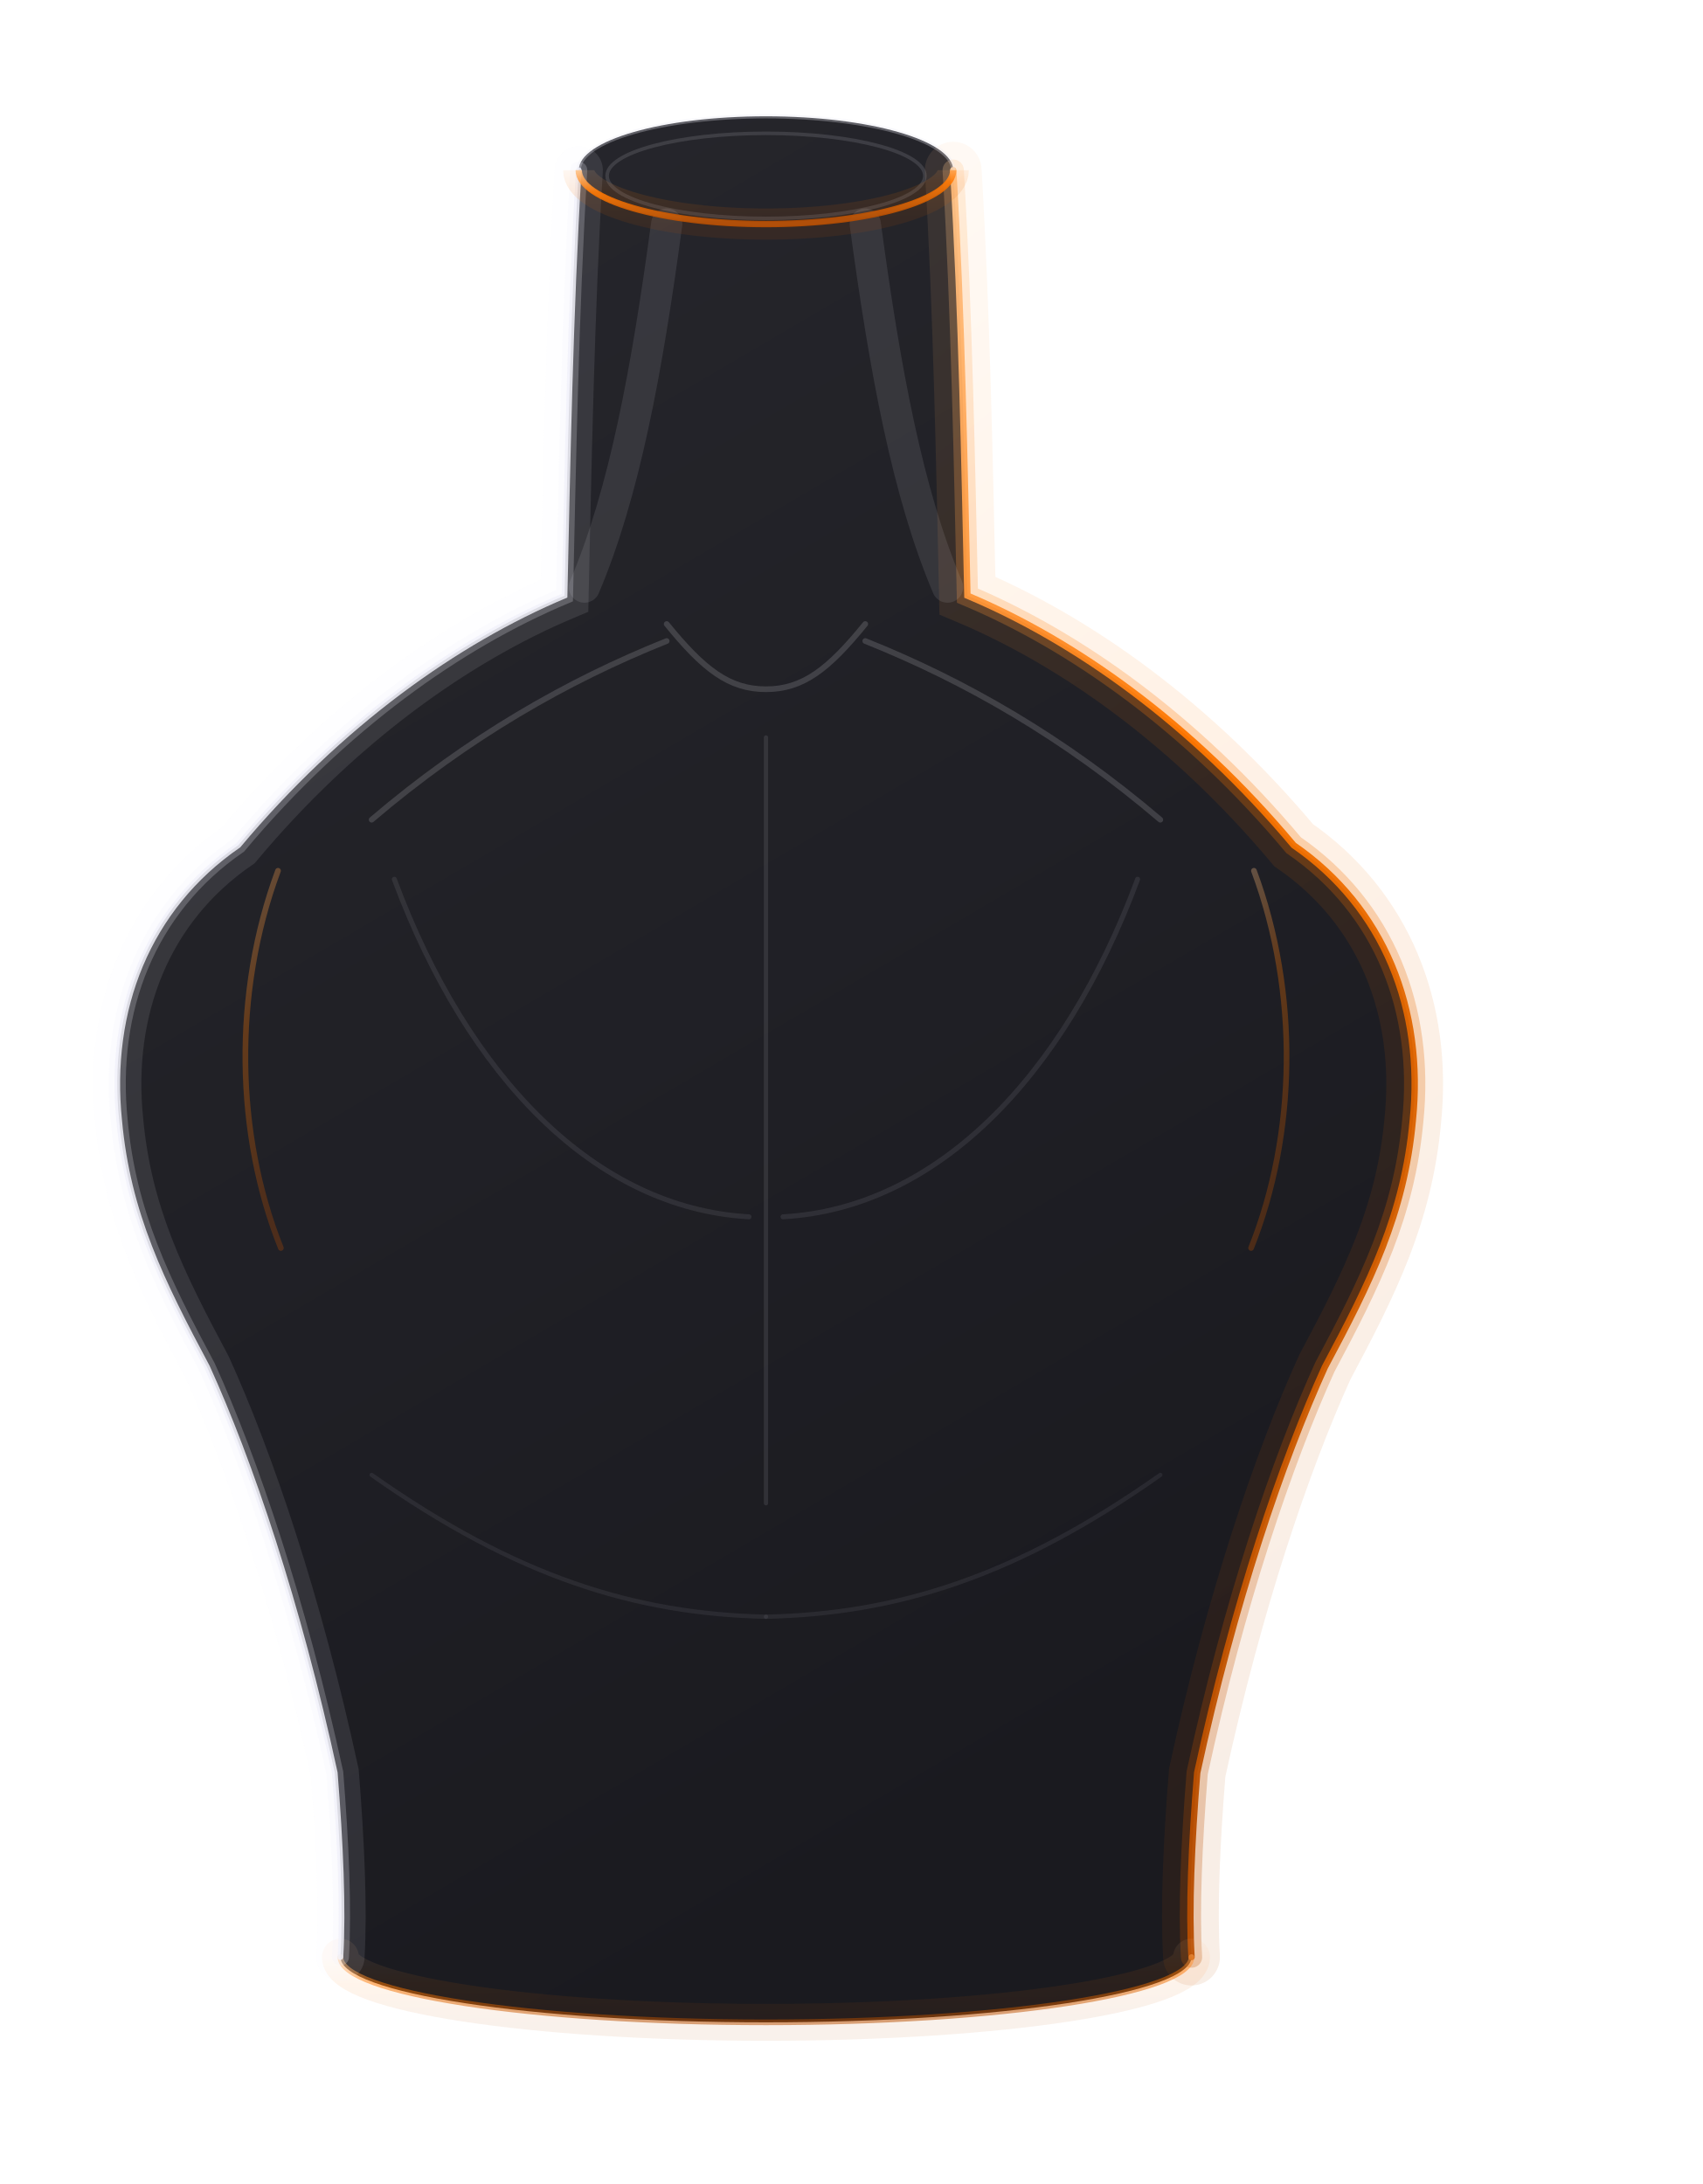
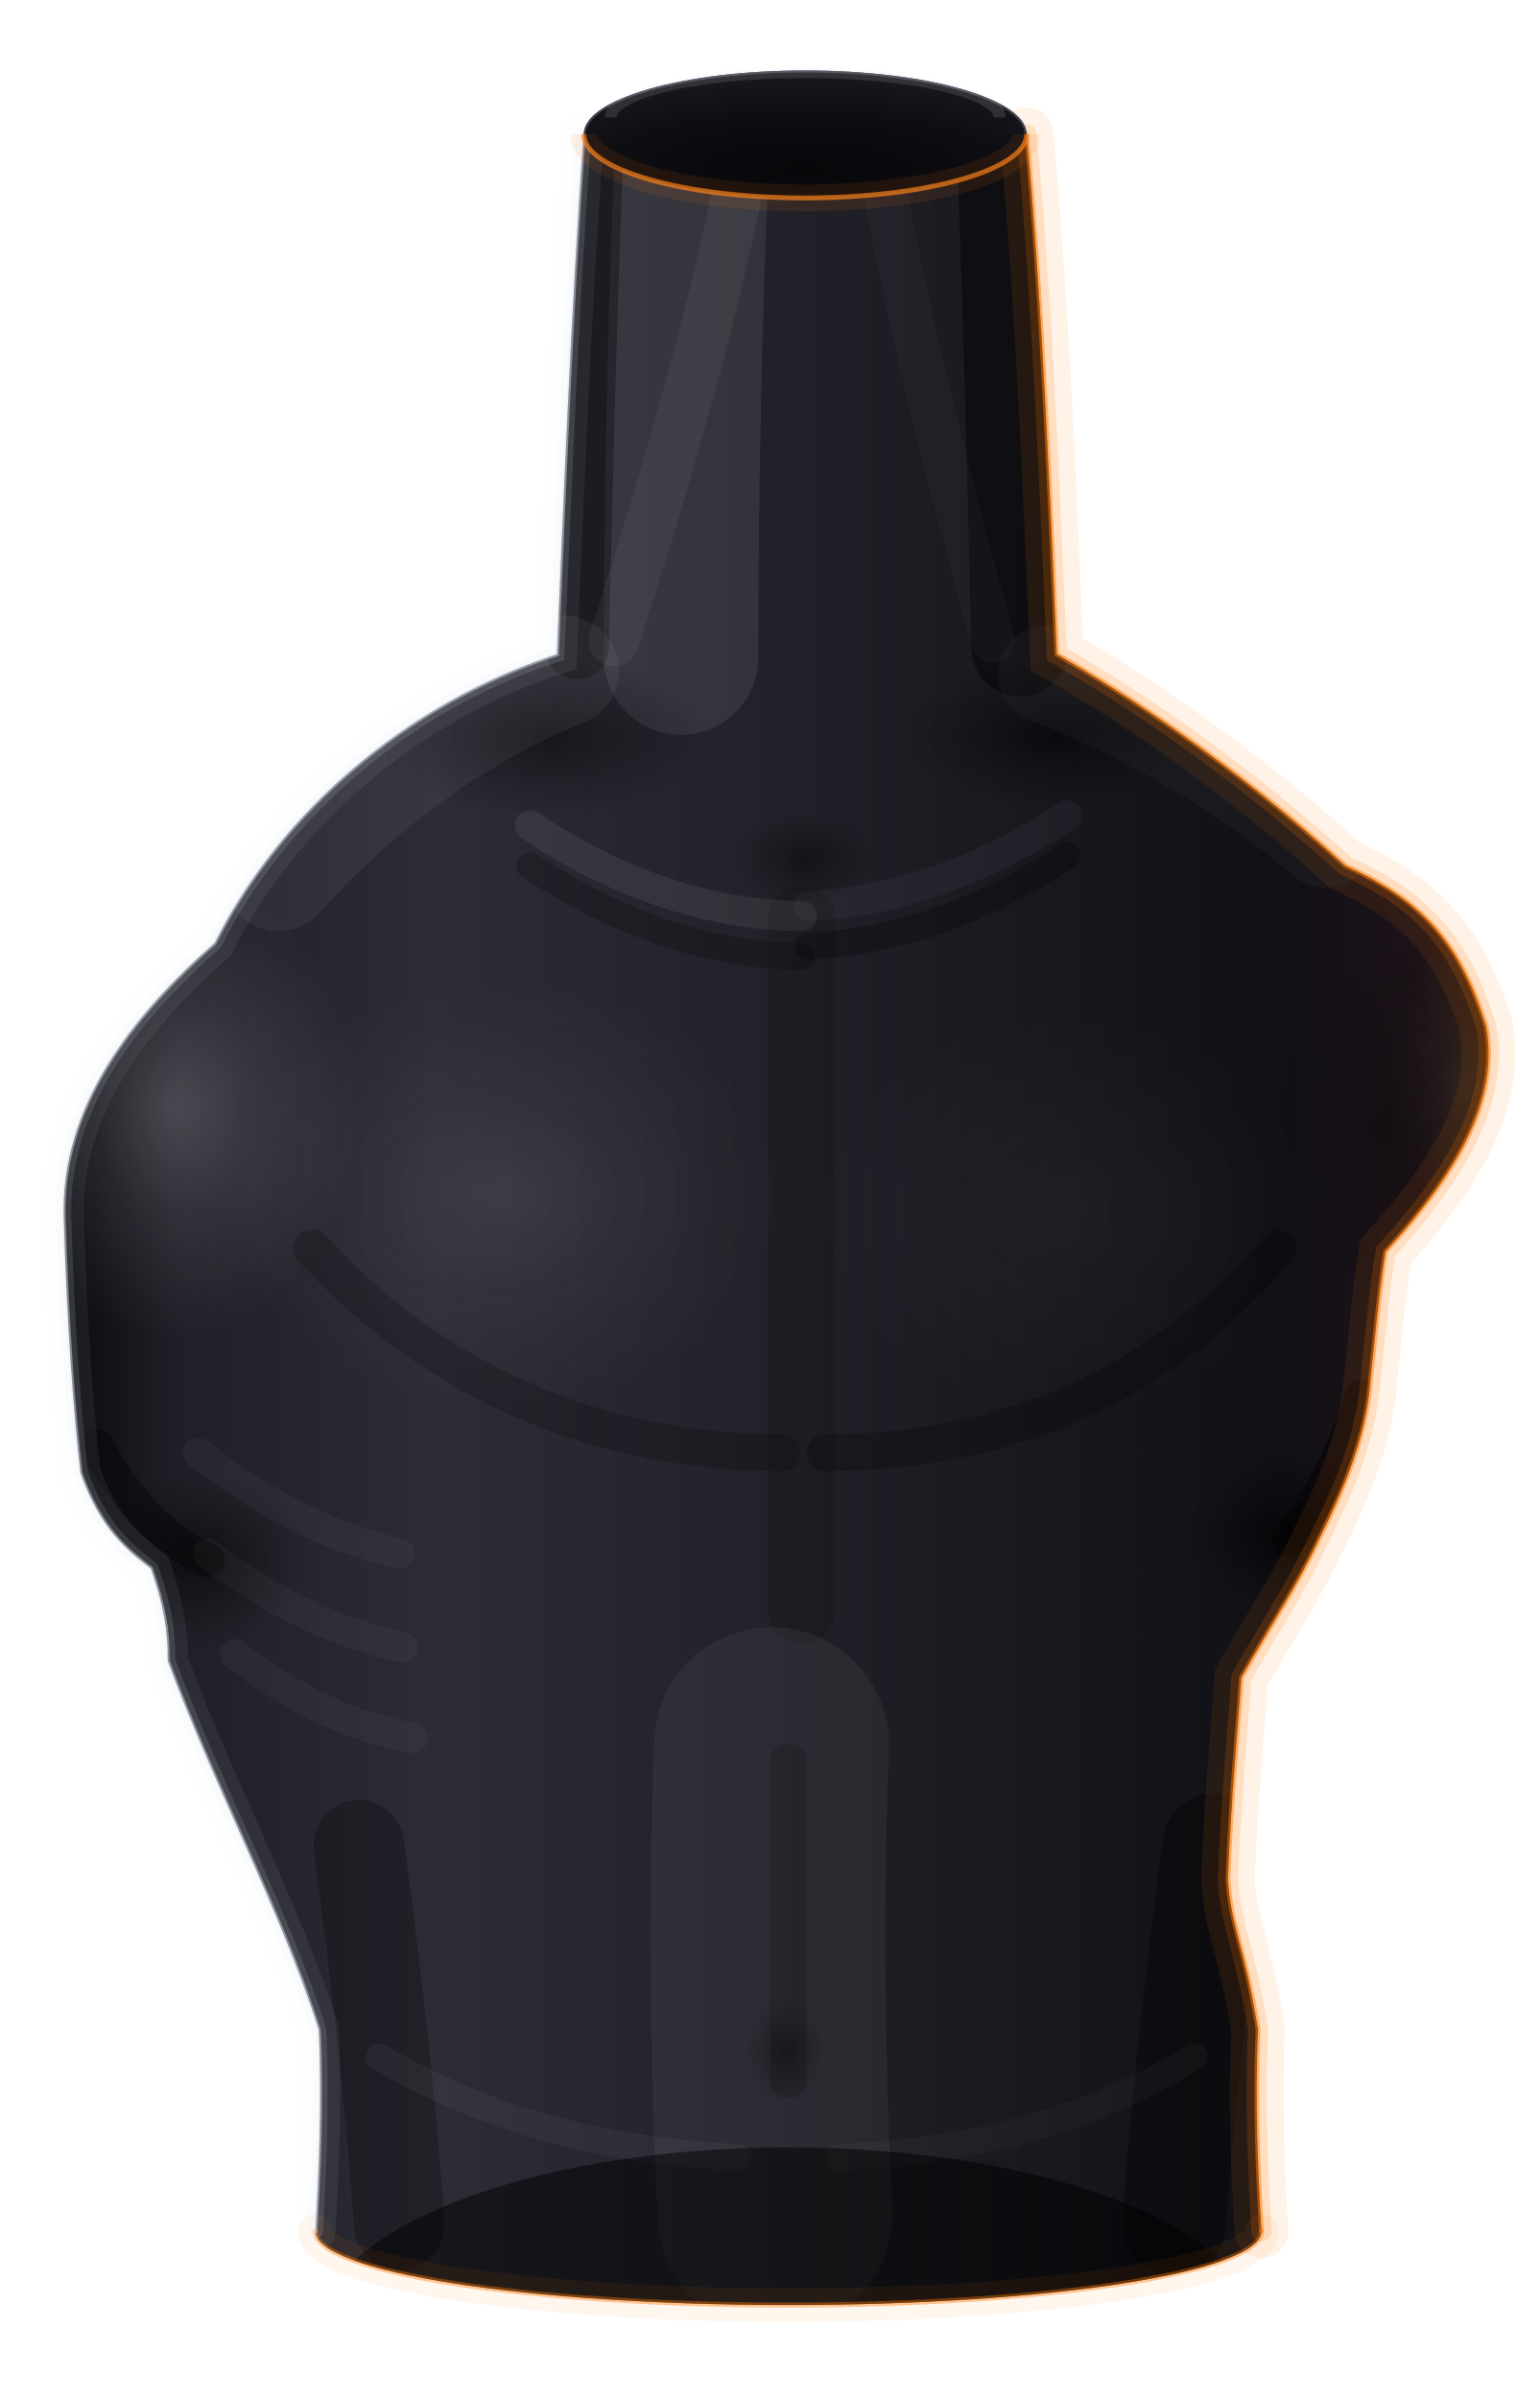
- <svg xmlns="http://www.w3.org/2000/svg" viewBox="0 0 1200 1540" width="1200" height="1540">
+ <svg xmlns="http://www.w3.org/2000/svg" viewBox="0 0 918 1430" width="918" height="1430">
  <defs>
-     <linearGradient id="vazio" x1="0" y1="0" x2="0.4" y2="1">
-       <stop offset="0" stop-color="#17171E" />
-       <stop offset="0.55" stop-color="#101016" />
-       <stop offset="1" stop-color="#0A0A0F" />
+     <linearGradient id="cilindro" gradientUnits="userSpaceOnUse" x1="38" y1="0" x2="886" y2="0">
+       <stop offset="0" stop-color="#0B0B10" />
+       <stop offset="0.08" stop-color="#1F1F27" />
+       <stop offset="0.26" stop-color="#2C2C36" />
+       <stop offset="0.42" stop-color="#25252E" />
+       <stop offset="0.64" stop-color="#1A1A21" />
+       <stop offset="0.85" stop-color="#101016" />
+       <stop offset="0.95" stop-color="#1D1319" />
+       <stop offset="1" stop-color="#2E1C11" />
    </linearGradient>
-     <linearGradient id="brasa" x1="0" y1="0" x2="0.2" y2="1">
-       <stop offset="0" stop-color="#FFC58C" />
-       <stop offset="0.4" stop-color="#FF7700" />
-       <stop offset="1" stop-color="#B84E00" />
-     </linearGradient>
-     <path id="silhueta" d="M408 120       C 402 220 400 330 398 420       C 322 452 240 510 168 596       C 104 640 76 712 84 790       C 90 856 114 904 146 964       C 176 1030 210 1130 236 1250       C 240 1300 242 1346 240 1380       A 300 46 0 0 0 840 1380       C 838 1346 840 1300 844 1250       C 870 1130 904 1030 934 964       C 966 904 990 856 996 790       C 1004 712 976 640 912 596       C 840 510 758 452 682 420       C 680 330 678 220 672 120       A 132 38 0 0 0 408 120 Z" />
+     <radialGradient id="realce">
+       <stop offset="0" stop-color="#F2F2FA" stop-opacity="0.9" />
+       <stop offset="0.45" stop-color="#F2F2FA" stop-opacity="0.4" />
+       <stop offset="1" stop-color="#F2F2FA" stop-opacity="0" />
+     </radialGradient>
+     <radialGradient id="sombra">
+       <stop offset="0" stop-color="#000000" stop-opacity="0.9" />
+       <stop offset="0.5" stop-color="#000000" stop-opacity="0.4" />
+       <stop offset="1" stop-color="#000000" stop-opacity="0" />
+     </radialGradient>
+     <radialGradient id="oco" cx="0.5" cy="0.78" r="0.8">
+       <stop offset="0" stop-color="#07070A" />
+       <stop offset="0.55" stop-color="#0D0D12" />
+       <stop offset="1" stop-color="#1A1A21" />
+     </radialGradient>
+     <path id="silhueta" d="M348 80       C 340 190 336 300 332 390       C 240 420 166 486 128 562       C 78 606 36 660 38 726       C 40 792 44 844 48 878       C 60 912 76 924 90 935       C 98 958 100 972 100 990       C 128 1066 168 1140 190 1210       C 192 1252 190 1296 188 1330       A 282 44 0 0 0 752 1330       C 750 1296 748 1252 750 1210       C 742 1160 734 1150 732 1120       C 734 1070 738 1030 740 1000       C 758 968 774 944 786 918       C 800 890 812 862 816 832       C 820 796 822 770 826 746       C 868 700 894 656 886 612       C 870 560 846 536 802 516       C 736 456 672 414 630 390       C 626 300 622 190 612 80       A 132 38 0 0 0 348 80 Z" />
    <clipPath id="corpo">
      <use href="#silhueta" />
    </clipPath>
-     <path id="ladoD" d="M672 120 C 678 220 680 330 682 420       C 758 452 840 510 912 596 C 976 640 1004 712 996 790       C 990 856 966 904 934 964 C 904 1030 870 1130 844 1250       C 840 1300 838 1346 840 1380" />
-     <path id="ladoE" d="M408 120 C 402 220 400 330 398 420       C 322 452 240 510 168 596 C 104 640 76 712 84 790       C 90 856 114 904 146 964 C 176 1030 210 1130 236 1250       C 240 1300 242 1346 240 1380" />
-     <path id="base" d="M240 1380 A 300 46 0 0 0 840 1380" />
+     <path id="ladoD" d="M612 80 C 622 190 626 300 630 390       C 672 414 736 456 802 516 C 846 536 870 560 886 612       C 894 656 868 700 826 746 C 822 770 820 796 816 832       C 812 862 800 890 786 918 C 774 944 758 968 740 1000       C 738 1030 734 1070 732 1120 C 734 1150 742 1160 750 1210       C 748 1252 750 1296 752 1330" />
+     <path id="ladoE" d="M348 80 C 340 190 336 300 332 390       C 240 420 166 486 128 562 C 78 606 36 660 38 726       C 40 792 44 844 48 878 C 60 912 76 924 90 935       C 98 958 100 972 100 990 C 128 1066 168 1140 190 1210       C 192 1252 190 1296 188 1330" />
+     <path id="base" d="M188 1330 A 282 44 0 0 0 752 1330" />
  </defs>
-   <use href="#silhueta" fill="url(#vazio)" opacity="0.93" />
+   <use href="#silhueta" fill="url(#cilindro)" />
+   <g clip-path="url(#corpo)" fill="none" stroke-linecap="round">
+     <path d="M412 100 C 408 200 406 300 406 392" stroke="#F2F2FA" stroke-opacity="0.085" stroke-width="92" />
+     <path d="M352 106 C 348 210 346 300 344 386" stroke="#000000" stroke-opacity="0.32" stroke-width="38" />
+     <path d="M600 106 C 604 210 606 300 608 386" stroke="#000000" stroke-opacity="0.42" stroke-width="58" />
+     <path d="M440 112 C 420 210 392 300 366 382" stroke="#F2F2FA" stroke-opacity="0.05" stroke-width="30" />
+     <path d="M528 116 C 546 212 570 302 592 382" stroke="#F2F2FA" stroke-opacity="0.025" stroke-width="26" />
+     <ellipse cx="326" cy="440" rx="100" ry="48" fill="url(#sombra)" opacity="0.5" stroke="none" />
+     <ellipse cx="628" cy="438" rx="92" ry="44" fill="url(#sombra)" opacity="0.58" stroke="none" />
+     <path d="M336 400 C 276 424 216 466 166 522" stroke="#F2F2FA" stroke-opacity="0.055" stroke-width="66" />
+     <path d="M624 402 C 684 426 738 456 790 500" stroke="#F2F2FA" stroke-opacity="0.03" stroke-width="58" />
+     <path d="M316 492 C 372 530 430 546 478 546" stroke="#F2F2FA" stroke-opacity="0.07" stroke-width="18" />
+     <path d="M636 486 C 582 522 528 538 482 540" stroke="#F2F2FA" stroke-opacity="0.04" stroke-width="18" />
+     <path d="M316 516 C 372 554 430 570 478 570" stroke="#000000" stroke-opacity="0.22" stroke-width="16" />
+     <path d="M636 510 C 582 546 528 562 482 564" stroke="#000000" stroke-opacity="0.26" stroke-width="16" />
+     <ellipse cx="480" cy="512" rx="42" ry="28" fill="url(#sombra)" opacity="0.45" stroke="none" />
+     <ellipse cx="104" cy="660" rx="110" ry="138" fill="url(#realce)" opacity="0.22" stroke="none" />
+     <ellipse cx="846" cy="672" rx="92" ry="120" fill="url(#sombra)" opacity="0.32" stroke="none" />
+     <ellipse cx="872" cy="648" rx="44" ry="92" fill="url(#realce)" opacity="0.07" stroke="none" />
+     <path d="M58 862 C 76 896 98 918 124 930" stroke="#000000" stroke-opacity="0.34" stroke-width="20" />
+     <path d="M812 832 C 800 868 786 896 768 918" stroke="#000000" stroke-opacity="0.4" stroke-width="20" />
+     <ellipse cx="116" cy="930" rx="70" ry="52" fill="url(#sombra)" opacity="0.62" stroke="none" />
+     <ellipse cx="770" cy="914" rx="64" ry="48" fill="url(#sombra)" opacity="0.68" stroke="none" />
+     <ellipse cx="300" cy="712" rx="166" ry="128" fill="url(#realce)" opacity="0.1" stroke="none" />
+     <ellipse cx="636" cy="722" rx="152" ry="120" fill="url(#realce)" opacity="0.045" stroke="none" />
+     <path d="M186 744 C 268 834 372 866 466 866" stroke="#000000" stroke-opacity="0.2" stroke-width="22" />
+     <path d="M762 744 C 686 834 586 866 492 866" stroke="#000000" stroke-opacity="0.24" stroke-width="22" />
+     <path d="M478 548 L 478 960" stroke="#000000" stroke-opacity="0.12" stroke-width="40" />
+     <g stroke="#F2F2FA" stroke-opacity="0.035" stroke-width="18">
+       <path d="M118 866 C 162 900 202 918 238 926" />
+       <path d="M124 926 C 166 958 204 974 240 982" />
+       <path d="M140 986 C 178 1016 214 1030 246 1036" />
+     </g>
+     <path d="M460 1040 C 456 1140 458 1240 462 1320" stroke="#F2F2FA" stroke-opacity="0.05" stroke-width="140" />
+     <path d="M214 1100 C 226 1190 234 1266 238 1326" stroke="#000000" stroke-opacity="0.26" stroke-width="54" />
+     <path d="M724 1100 C 712 1190 704 1266 700 1326" stroke="#000000" stroke-opacity="0.34" stroke-width="62" />
+     <path d="M226 1226 C 290 1264 360 1282 440 1286" stroke="#F2F2FA" stroke-opacity="0.045" stroke-width="16" />
+     <path d="M712 1226 C 650 1264 582 1282 500 1286" stroke="#F2F2FA" stroke-opacity="0.03" stroke-width="16" />
+     <path d="M470 1050 L 470 1240" stroke="#000000" stroke-opacity="0.14" stroke-width="22" />
+     <ellipse cx="468" cy="1222" rx="24" ry="30" fill="url(#sombra)" opacity="0.42" stroke="none" />
+     <ellipse cx="470" cy="1392" rx="282" ry="112" fill="#000000" opacity="0.5" stroke="none" />
+   </g>
  <g fill="none" stroke-linecap="round">
-     <g stroke="url(#brasa)">
-       <use href="#ladoD" stroke-width="40" opacity="0.1" />
-       <use href="#ladoD" stroke-width="15" opacity="0.26" />
-       <use href="#ladoD" stroke-width="4.5" opacity="0.95" />
-       <use href="#base" stroke-width="26" opacity="0.08" />
-       <use href="#base" stroke-width="4" opacity="0.5" />
+     <g stroke="#FF7700">
+       <use href="#ladoD" stroke-width="32" opacity="0.09" />
+       <use href="#ladoD" stroke-width="12" opacity="0.17" />
+       <use href="#ladoD" stroke-width="2.8" opacity="0.5" />
+       <use href="#base" stroke-width="20" opacity="0.07" />
+       <use href="#base" stroke-width="3" opacity="0.4" />
    </g>
-     <g stroke="#F2F2FA">
-       <use href="#ladoE" stroke-width="34" opacity="0.1" />
-       <use href="#ladoE" stroke-width="12" opacity="0.22" />
-       <use href="#ladoE" stroke-width="4" opacity="0.85" />
+     <g stroke="#E6EAF6">
+       <use href="#ladoE" stroke-width="24" opacity="0.07" />
+       <use href="#ladoE" stroke-width="9" opacity="0.13" />
+       <use href="#ladoE" stroke-width="2.4" opacity="0.45" />
    </g>
  </g>
-   <g clip-path="url(#corpo)" fill="none" stroke-linecap="round">
-     <g stroke="#E8E8F2" stroke-opacity="0.1">
-       <path d="M470 158 C 456 262 440 348 412 414" stroke-width="22" />
-       <path d="M610 158 C 624 262 640 348 668 414" stroke-width="22" />
-     </g>
-     <g stroke="#E8E8F2" stroke-opacity="0.16" stroke-width="4">
-       <path d="M470 440 C 496 472 514 486 540 486 C 566 486 584 472 610 440" />
-       <path d="M470 452 C 400 480 330 520 262 578" />
-       <path d="M610 452 C 680 480 750 520 818 578" />
-     </g>
-     <path d="M540 520 L 540 1060" stroke="#E8E8F2" stroke-opacity="0.1" stroke-width="3" />
-     <g stroke="#E8E8F2" stroke-opacity="0.09" stroke-width="3.5">
-       <path d="M278 620 C 330 760 420 852 528 858" />
-       <path d="M802 620 C 750 760 660 852 552 858" />
-     </g>
-     <g stroke="url(#brasa)" stroke-opacity="0.3" stroke-width="4">
-       <path d="M196 614 C 164 700 166 800 198 880" />
-       <path d="M884 614 C 916 700 914 800 882 880" />
-     </g>
-     <g stroke="#E8E8F2" stroke-opacity="0.07" stroke-width="3">
-       <path d="M262 1040 C 364 1112 448 1138 540 1140" />
-       <path d="M818 1040 C 716 1112 632 1138 540 1140" />
-     </g>
-   </g>
-   <g fill="none">
-     <ellipse cx="540" cy="120" rx="132" ry="38" stroke="#E8E8F2" stroke-opacity="0.3" stroke-width="3" />
-     <ellipse cx="540" cy="124" rx="112" ry="30" stroke="#E8E8F2" stroke-opacity="0.13" stroke-width="2.5" />
-     <path d="M408 120 A 132 38 0 0 0 672 120" stroke="url(#brasa)" stroke-width="22" stroke-opacity="0.12" />
-     <path d="M408 120 A 132 38 0 0 0 672 120" stroke="url(#brasa)" stroke-width="4.5" stroke-opacity="0.9" />
-   </g>
+   <ellipse cx="480" cy="80" rx="132" ry="38" fill="url(#oco)" stroke="none" />
+   <path d="M364 70 A 116 27 0 0 1 596 70" fill="none" stroke="#F2F2FA" stroke-opacity="0.12" stroke-width="7" />
+   <ellipse cx="480" cy="80" rx="132" ry="38" fill="none" stroke="#E6EAF6" stroke-opacity="0.22" stroke-width="2.4" />
+   <path d="M348 80 A 132 38 0 0 0 612 80" fill="none" stroke="#FF7700" stroke-opacity="0.1" stroke-width="16" />
+   <path d="M348 80 A 132 38 0 0 0 612 80" fill="none" stroke="#FF7700" stroke-opacity="0.6" stroke-width="3" />
</svg>
